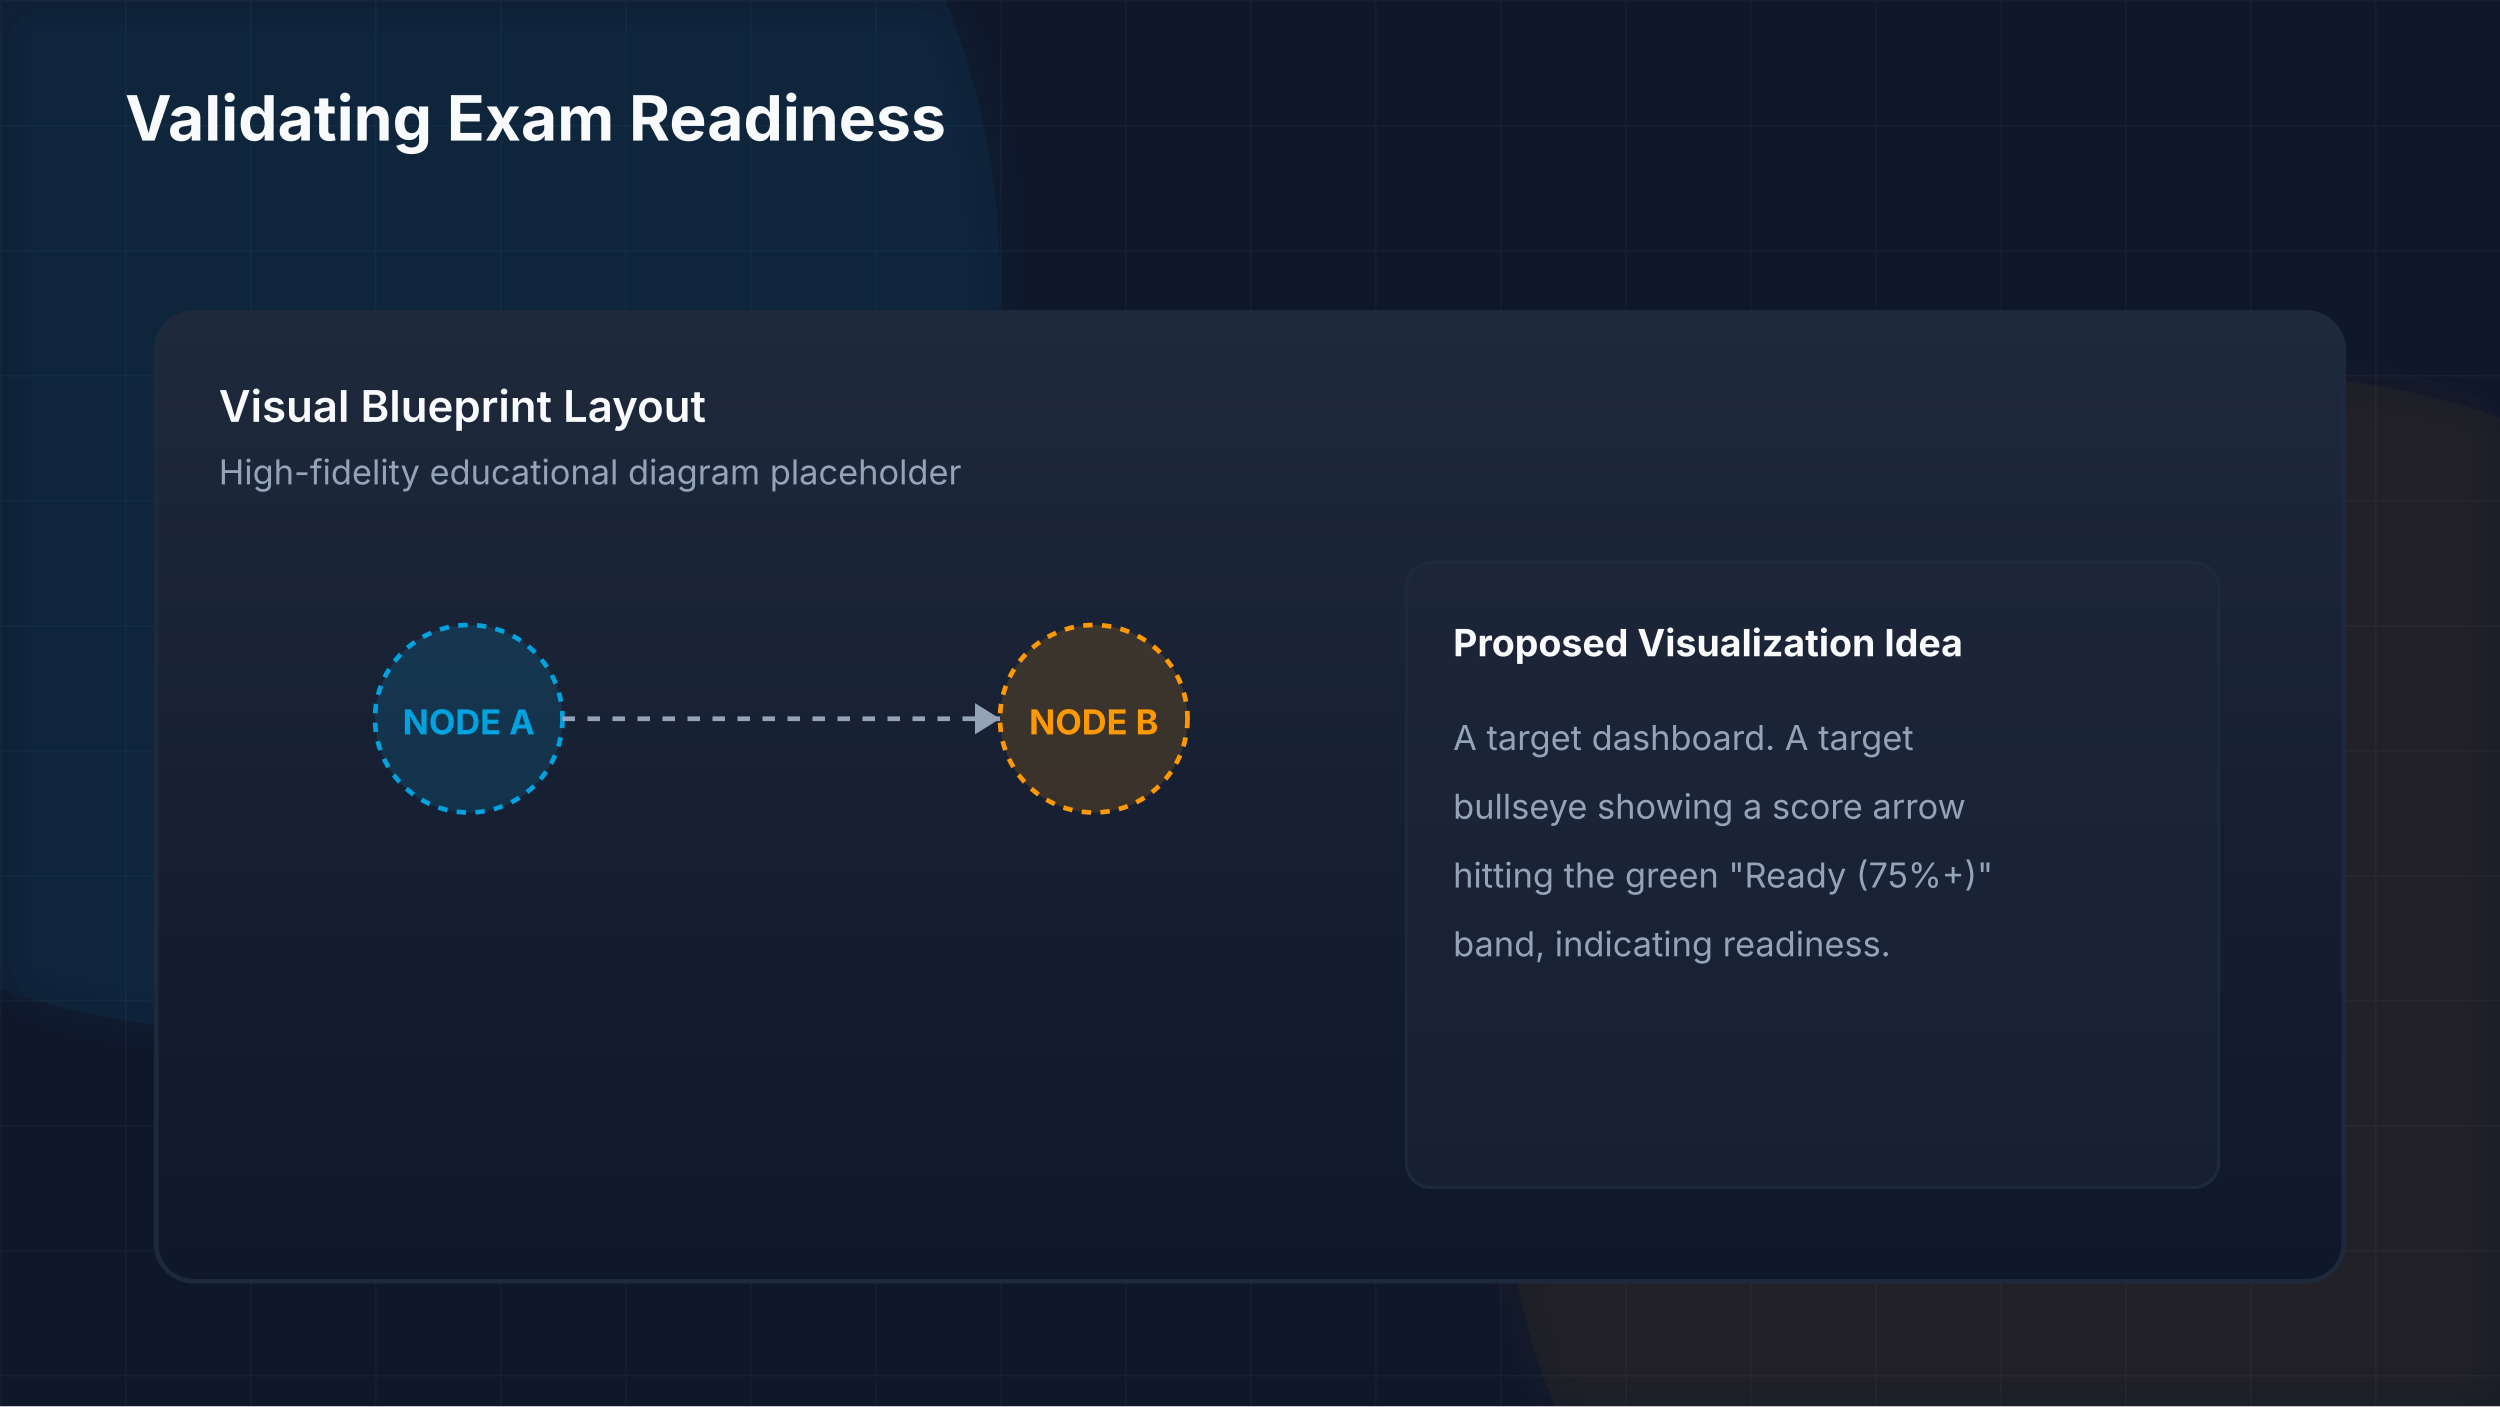
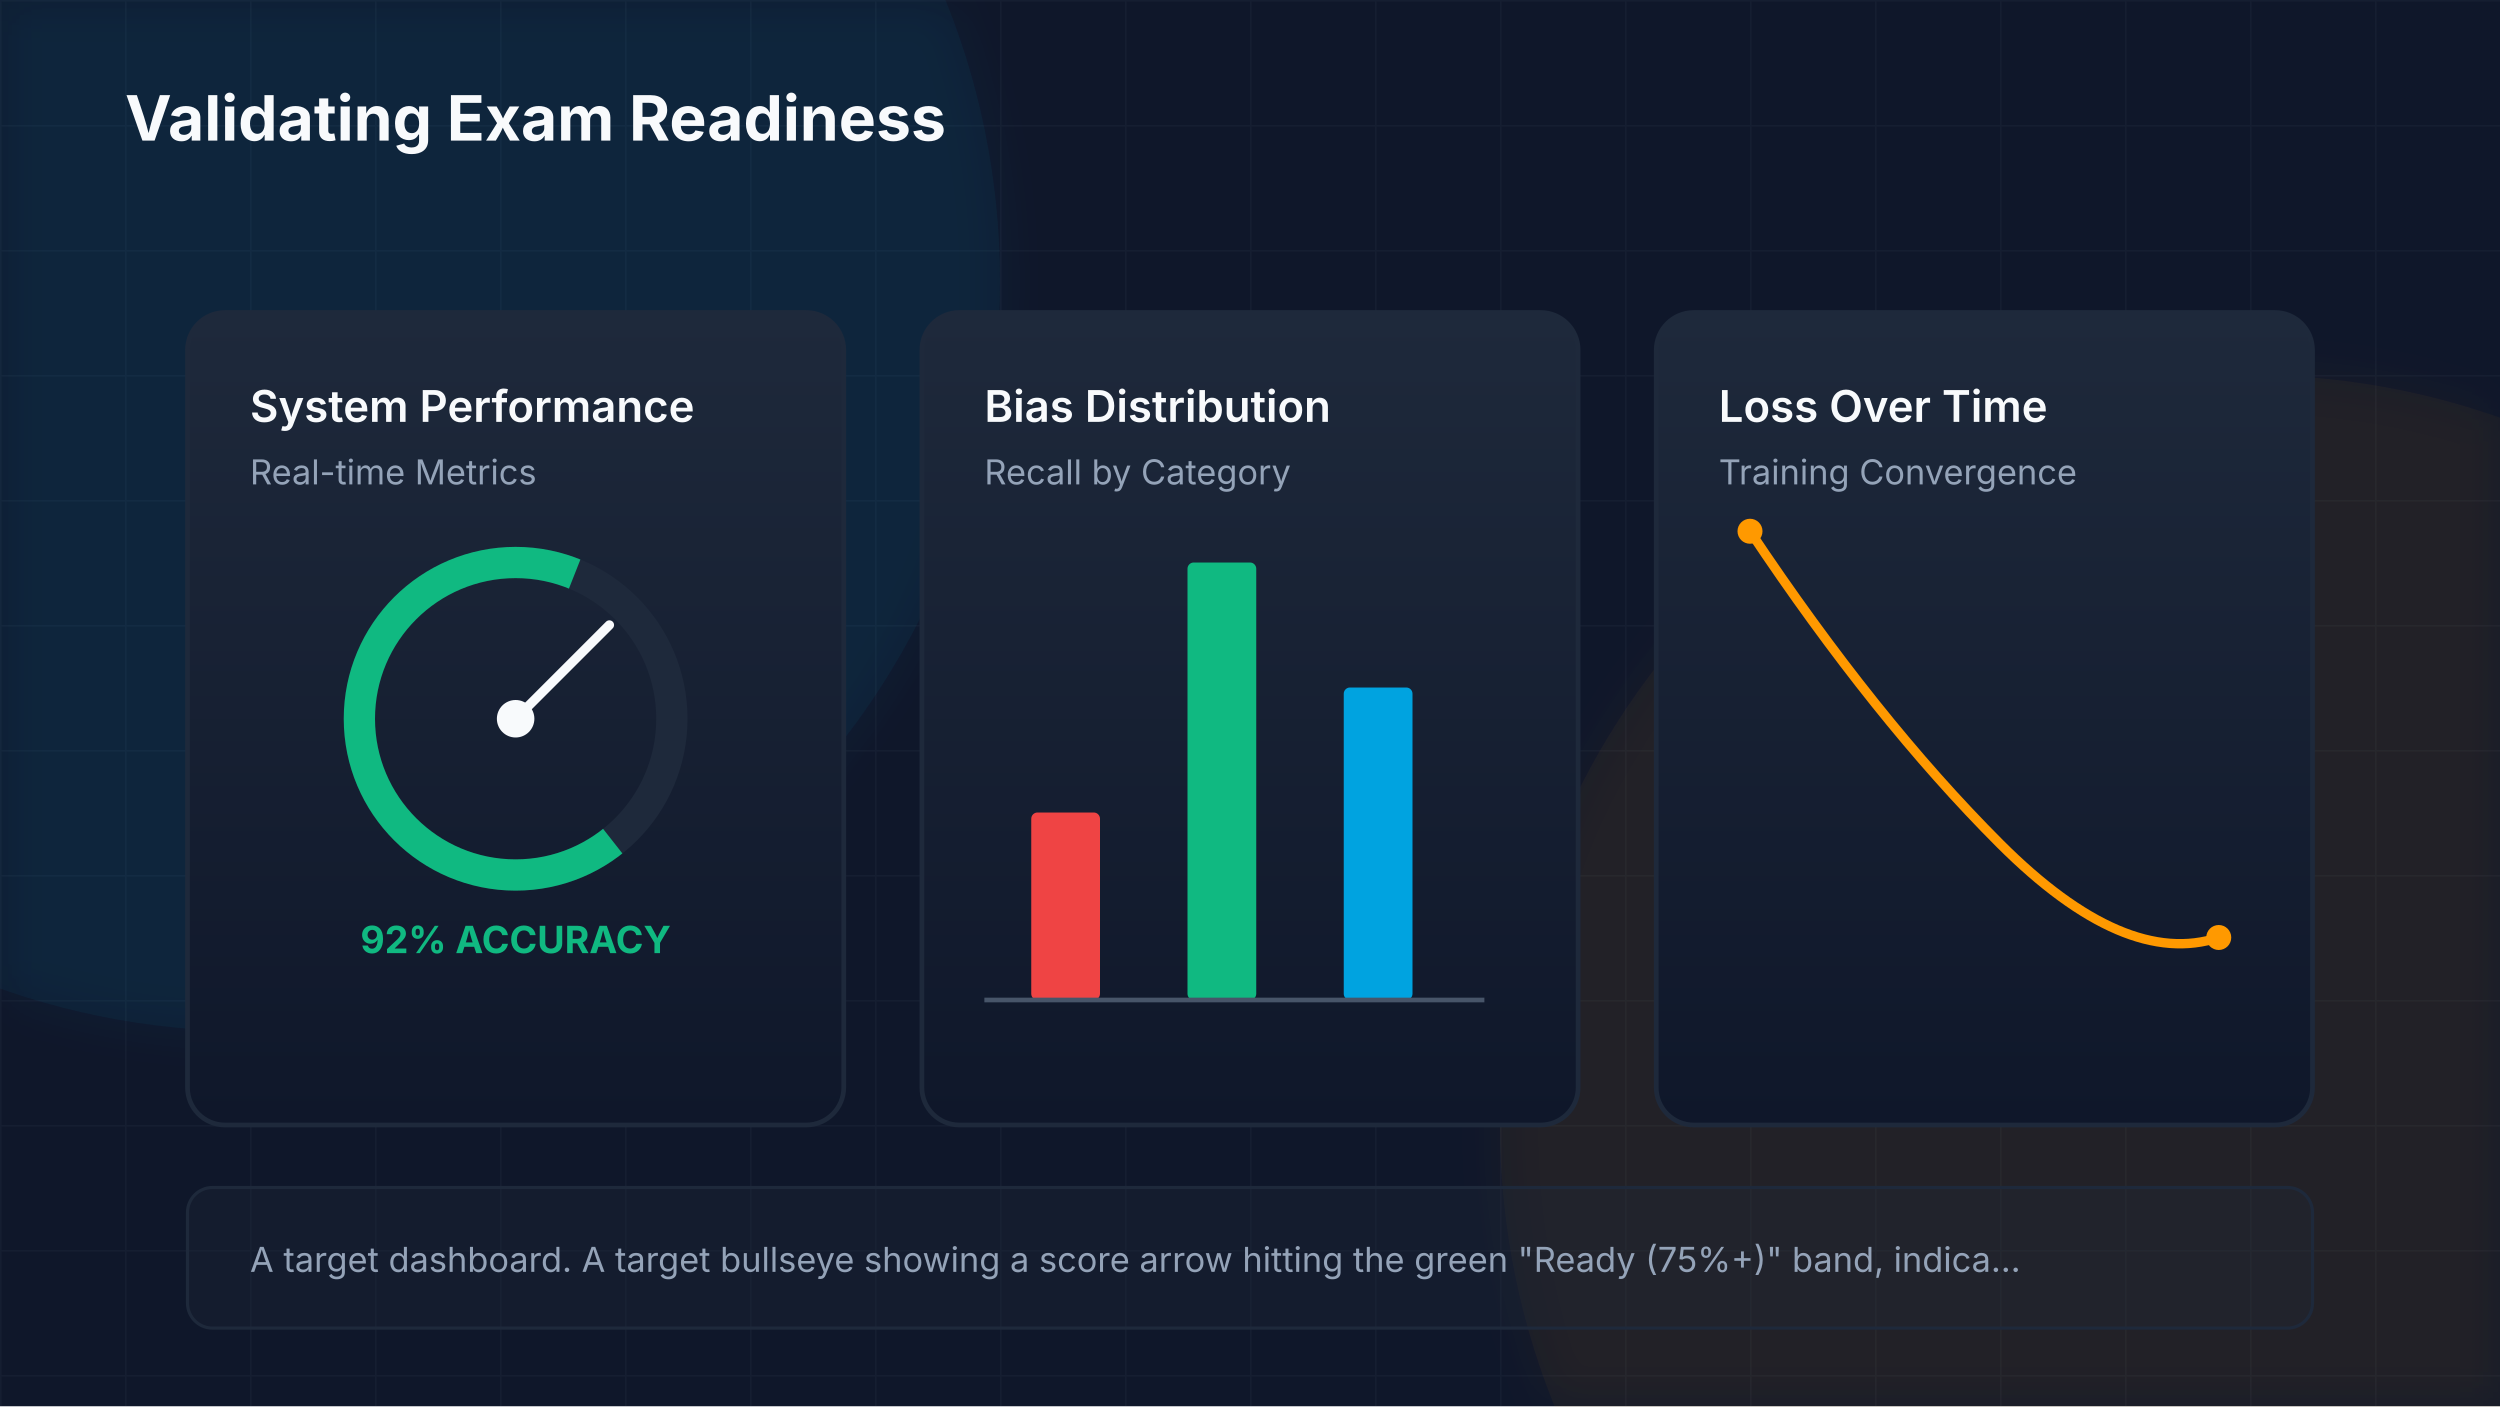
<svg xmlns="http://www.w3.org/2000/svg" viewBox="0 0 800 450" width="100%" height="100%">
  <defs>
    <linearGradient id="aws-orange" x1="0%" y1="0%" x2="100%" y2="100%">
      <stop offset="0%" stop-color="#FF9900" />
      <stop offset="100%" stop-color="#FFC400" />
    </linearGradient>
    <linearGradient id="cloud-blue" x1="0%" y1="0%" x2="100%" y2="100%">
      <stop offset="0%" stop-color="#00A3E0" />
      <stop offset="100%" stop-color="#1D70B8" />
    </linearGradient>
    <linearGradient id="success-green" x1="0%" y1="0%" x2="100%" y2="100%">
      <stop offset="0%" stop-color="#10B981" />
      <stop offset="100%" stop-color="#059669" />
    </linearGradient>
    <linearGradient id="alert-red" x1="0%" y1="0%" x2="100%" y2="100%">
      <stop offset="0%" stop-color="#EF4444" />
      <stop offset="100%" stop-color="#DC2626" />
    </linearGradient>
    <linearGradient id="warning-gold" x1="0%" y1="0%" x2="100%" y2="100%">
      <stop offset="0%" stop-color="#F59E0B" />
      <stop offset="100%" stop-color="#D97706" />
    </linearGradient>
    <linearGradient id="dark-card" x1="0%" y1="0%" x2="0%" y2="100%">
      <stop offset="0%" stop-color="#1E293B" />
      <stop offset="100%" stop-color="#0F172A" />
    </linearGradient>
    <linearGradient id="purple-glow" x1="0%" y1="0%" x2="100%" y2="100%">
      <stop offset="0%" stop-color="#8B5CF6" />
      <stop offset="100%" stop-color="#6D28D9" />
    </linearGradient>
    <filter id="glow-orange" x="-20%" y="-20%" width="140%" height="140%">
      <feGaussianBlur stdDeviation="8" result="blur" />
      <feComposite in="SourceGraphic" in2="blur" operator="over" />
    </filter>
    <filter id="glow-blue" x="-20%" y="-20%" width="140%" height="140%">
      <feGaussianBlur stdDeviation="8" result="blur" />
      <feComposite in="SourceGraphic" in2="blur" operator="over" />
    </filter>
    <pattern id="grid" width="40" height="40" patternUnits="userSpaceOnUse">
      <path d="M 40 0 L 0 0 0 40" fill="none" stroke="rgba(148, 163, 184, 0.05)" stroke-width="1" />
    </pattern>
  </defs>
  <rect width="800" height="450" fill="#0F172A" />
  <rect width="800" height="450" fill="url(#grid)" />
  <circle cx="80.0" cy="90.0" r="240.0" fill="rgba(0, 163, 224, 0.05)" filter="url(#glow-blue)" />
  <circle cx="720.0" cy="360.0" r="240.0" fill="rgba(255, 153, 0, 0.04)" filter="url(#glow-orange)" />
  <text x="40" y="45" font-family="Inter, system-ui, sans-serif" font-size="20" font-weight="700" fill="#F8FAFC">Validating Exam Readiness</text>
-   <rect x="50" y="100" width="700" height="310" rx="12" fill="url(#dark-card)" stroke="#1E293B" stroke-width="1.5" />
-   <text x="70" y="135" font-family="Inter, system-ui, sans-serif" font-size="14" font-weight="600" fill="#F8FAFC">Visual Blueprint Layout</text>
-   <text x="70" y="155" font-family="Inter, system-ui, sans-serif" font-size="11" fill="#94A3B8">High-fidelity educational diagram placeholder</text>
-   <g transform="translate(100, 180)">
-     <circle cx="50" cy="50" r="30" fill="rgba(0,163,224,0.15)" stroke="#00A3E0" stroke-dasharray="3,3" stroke-width="1.5" />
-     <text x="50" y="55" font-family="Inter" font-size="11" fill="#00A3E0" font-weight="700" text-anchor="middle">NODE A</text>
-     <circle cx="250" cy="50" r="30" fill="rgba(255,153,0,0.15)" stroke="#FF9900" stroke-dasharray="3,3" stroke-width="1.5" />
-     <text x="250" y="55" font-family="Inter" font-size="11" fill="#FF9900" font-weight="700" text-anchor="middle">NODE B</text>
-     <line x1="80" y1="50" x2="220" y2="50" stroke="#94A3B8" stroke-dasharray="4,4" stroke-width="1.5" />
-     <polygon points="220,50 212,45 212,55" fill="#94A3B8" />
-   </g>
-   <g transform="translate(450, 180)">
-     <rect x="0" y="0" width="260" height="200" rx="8" fill="rgba(30,41,59,0.5)" stroke="#1E293B" stroke-width="1" />
-     <text x="15" y="30" font-family="Inter" font-size="12" font-weight="700" fill="#F8FAFC">Proposed Visualization Idea</text>
-     <text x="15" y="60" font-family="Inter" font-size="11" fill="#94A3B8">A target dashboard. A target</text>
-     <text x="15" y="82" font-family="Inter" font-size="11" fill="#94A3B8">bullseye showing a score arrow</text>
-     <text x="15" y="104" font-family="Inter" font-size="11" fill="#94A3B8">hitting the green "Ready (75%+)"</text>
-     <text x="15" y="126" font-family="Inter" font-size="11" fill="#94A3B8">band, indicating readiness.</text>
-   </g>
+   <rect x="60" y="100" width="210" height="260" rx="12" fill="url(#dark-card)" stroke="#1E293B" stroke-width="1.5" />
+   <text x="80" y="135" font-family="Inter, system-ui, sans-serif" font-size="14" font-weight="600" fill="#F8FAFC">System Performance</text>
+   <text x="80" y="155" font-family="Inter, system-ui, sans-serif" font-size="11" fill="#94A3B8">Real-time Metrics</text>
+   <circle cx="165" cy="230" r="50" fill="none" stroke="#1E293B" stroke-width="10" />
+   <circle cx="165" cy="230" r="50" fill="none" stroke="#10B981" stroke-width="10" stroke-dasharray="210 314" stroke-dashoffset="-45" />
+   <line x1="165" y1="230" x2="195" y2="200" stroke="#F8FAFC" stroke-width="3" stroke-linecap="round" />
+   <circle cx="165" cy="230" r="6" fill="#F8FAFC" />
+   <text x="165" y="305" font-family="Inter" font-size="12" font-weight="700" fill="#10B981" text-anchor="middle">92% ACCURACY</text>
+   <rect x="295" y="100" width="210" height="260" rx="12" fill="url(#dark-card)" stroke="#1E293B" stroke-width="1.5" />
+   <text x="315" y="135" font-family="Inter, system-ui, sans-serif" font-size="14" font-weight="600" fill="#F8FAFC">Bias Distribution</text>
+   <text x="315" y="155" font-family="Inter, system-ui, sans-serif" font-size="11" fill="#94A3B8">Recall by Category</text>
+   <rect x="330" y="260" width="22" height="60" rx="2" fill="#EF4444" />
+   <rect x="380" y="180" width="22" height="140" rx="2" fill="#10B981" />
+   <rect x="430" y="220" width="22" height="100" rx="2" fill="#00A3E0" />
+   <line x1="315" y1="320" x2="475" y2="320" stroke="#475569" stroke-width="1.5" />
+   <rect x="530" y="100" width="210" height="260" rx="12" fill="url(#dark-card)" stroke="#1E293B" stroke-width="1.5" />
+   <text x="550" y="135" font-family="Inter, system-ui, sans-serif" font-size="14" font-weight="600" fill="#F8FAFC">Loss Over Time</text>
+   <text x="550" y="155" font-family="Inter, system-ui, sans-serif" font-size="11" fill="#94A3B8">Training Convergence</text>
+   <path d="M 560,170 Q 600,230 640,270 T 710,300" fill="none" stroke="#FF9900" stroke-width="3" />
+   <circle cx="560" cy="170" r="4" fill="#FF9900" />
+   <circle cx="710" cy="300" r="4" fill="#FF9900" />
+   <rect x="60" y="380" width="680" height="45" rx="8" fill="rgba(30,41,59,0.3)" stroke="#1E293B" stroke-width="1" />
+   <text x="80" y="407" font-family="Inter" font-size="11" fill="#94A3B8">A target dashboard. A target bullseye showing a score arrow hitting the green "Ready (75%+)" band, indica...</text>
</svg>
